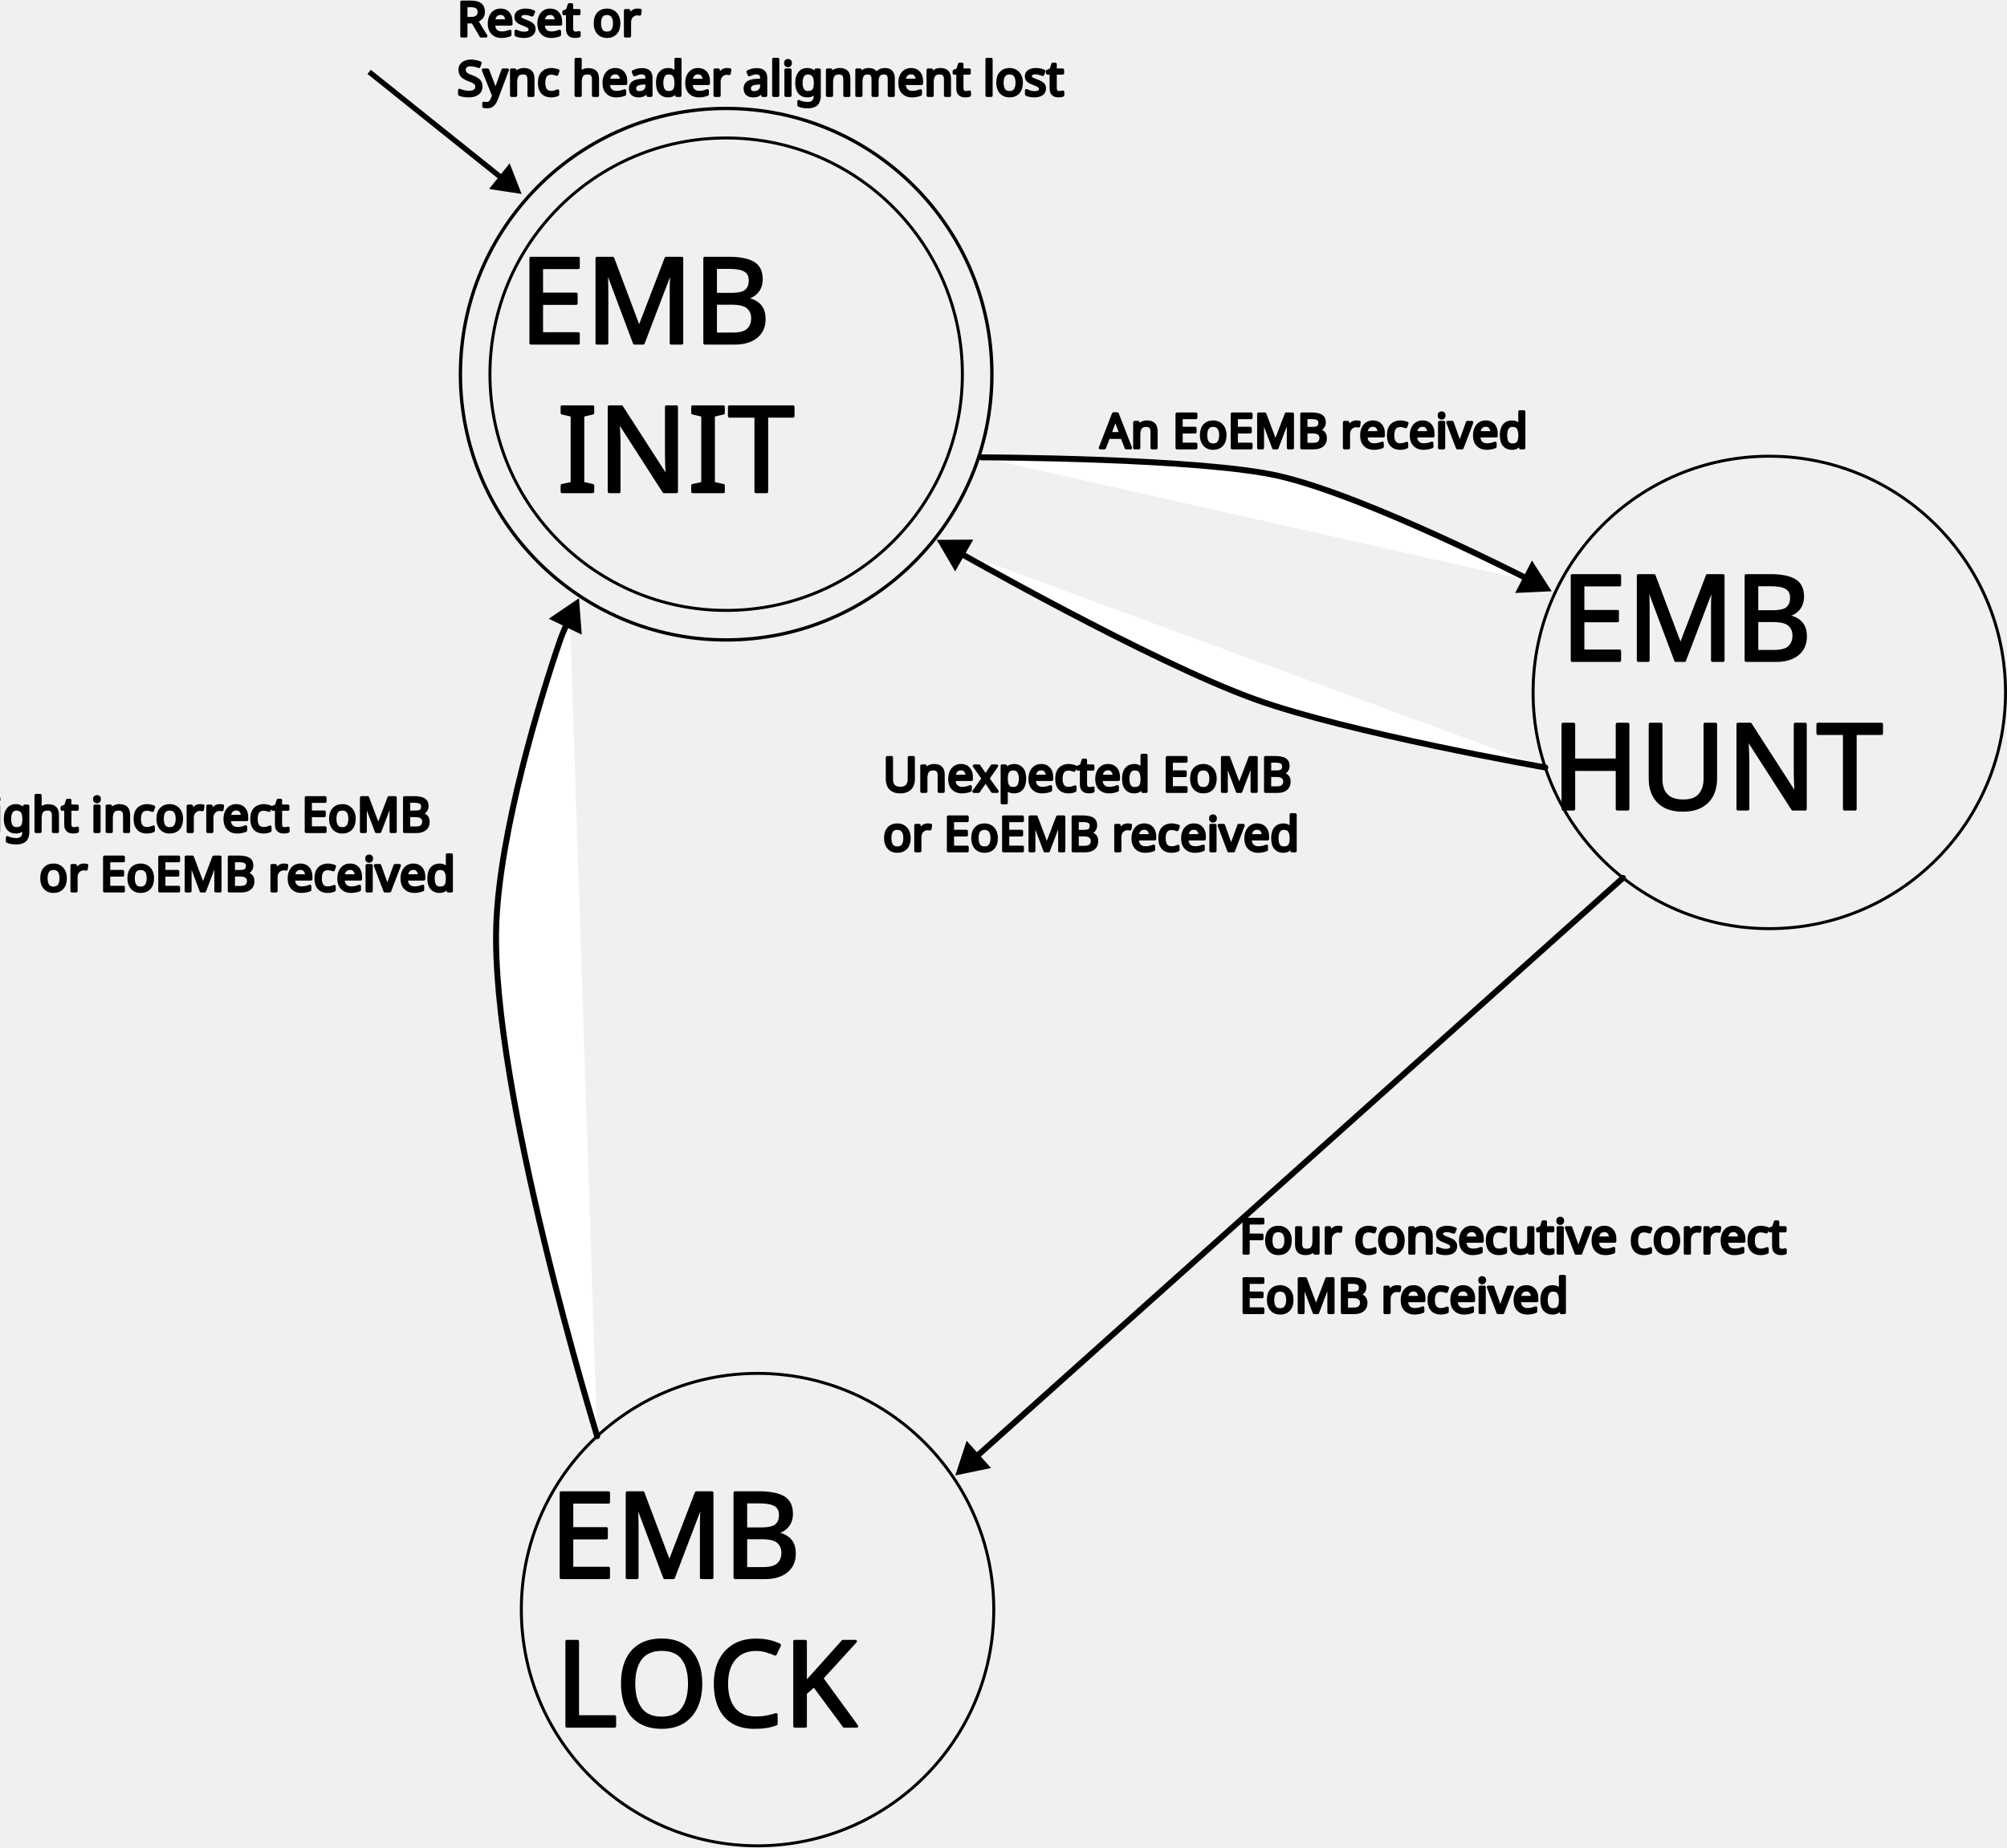
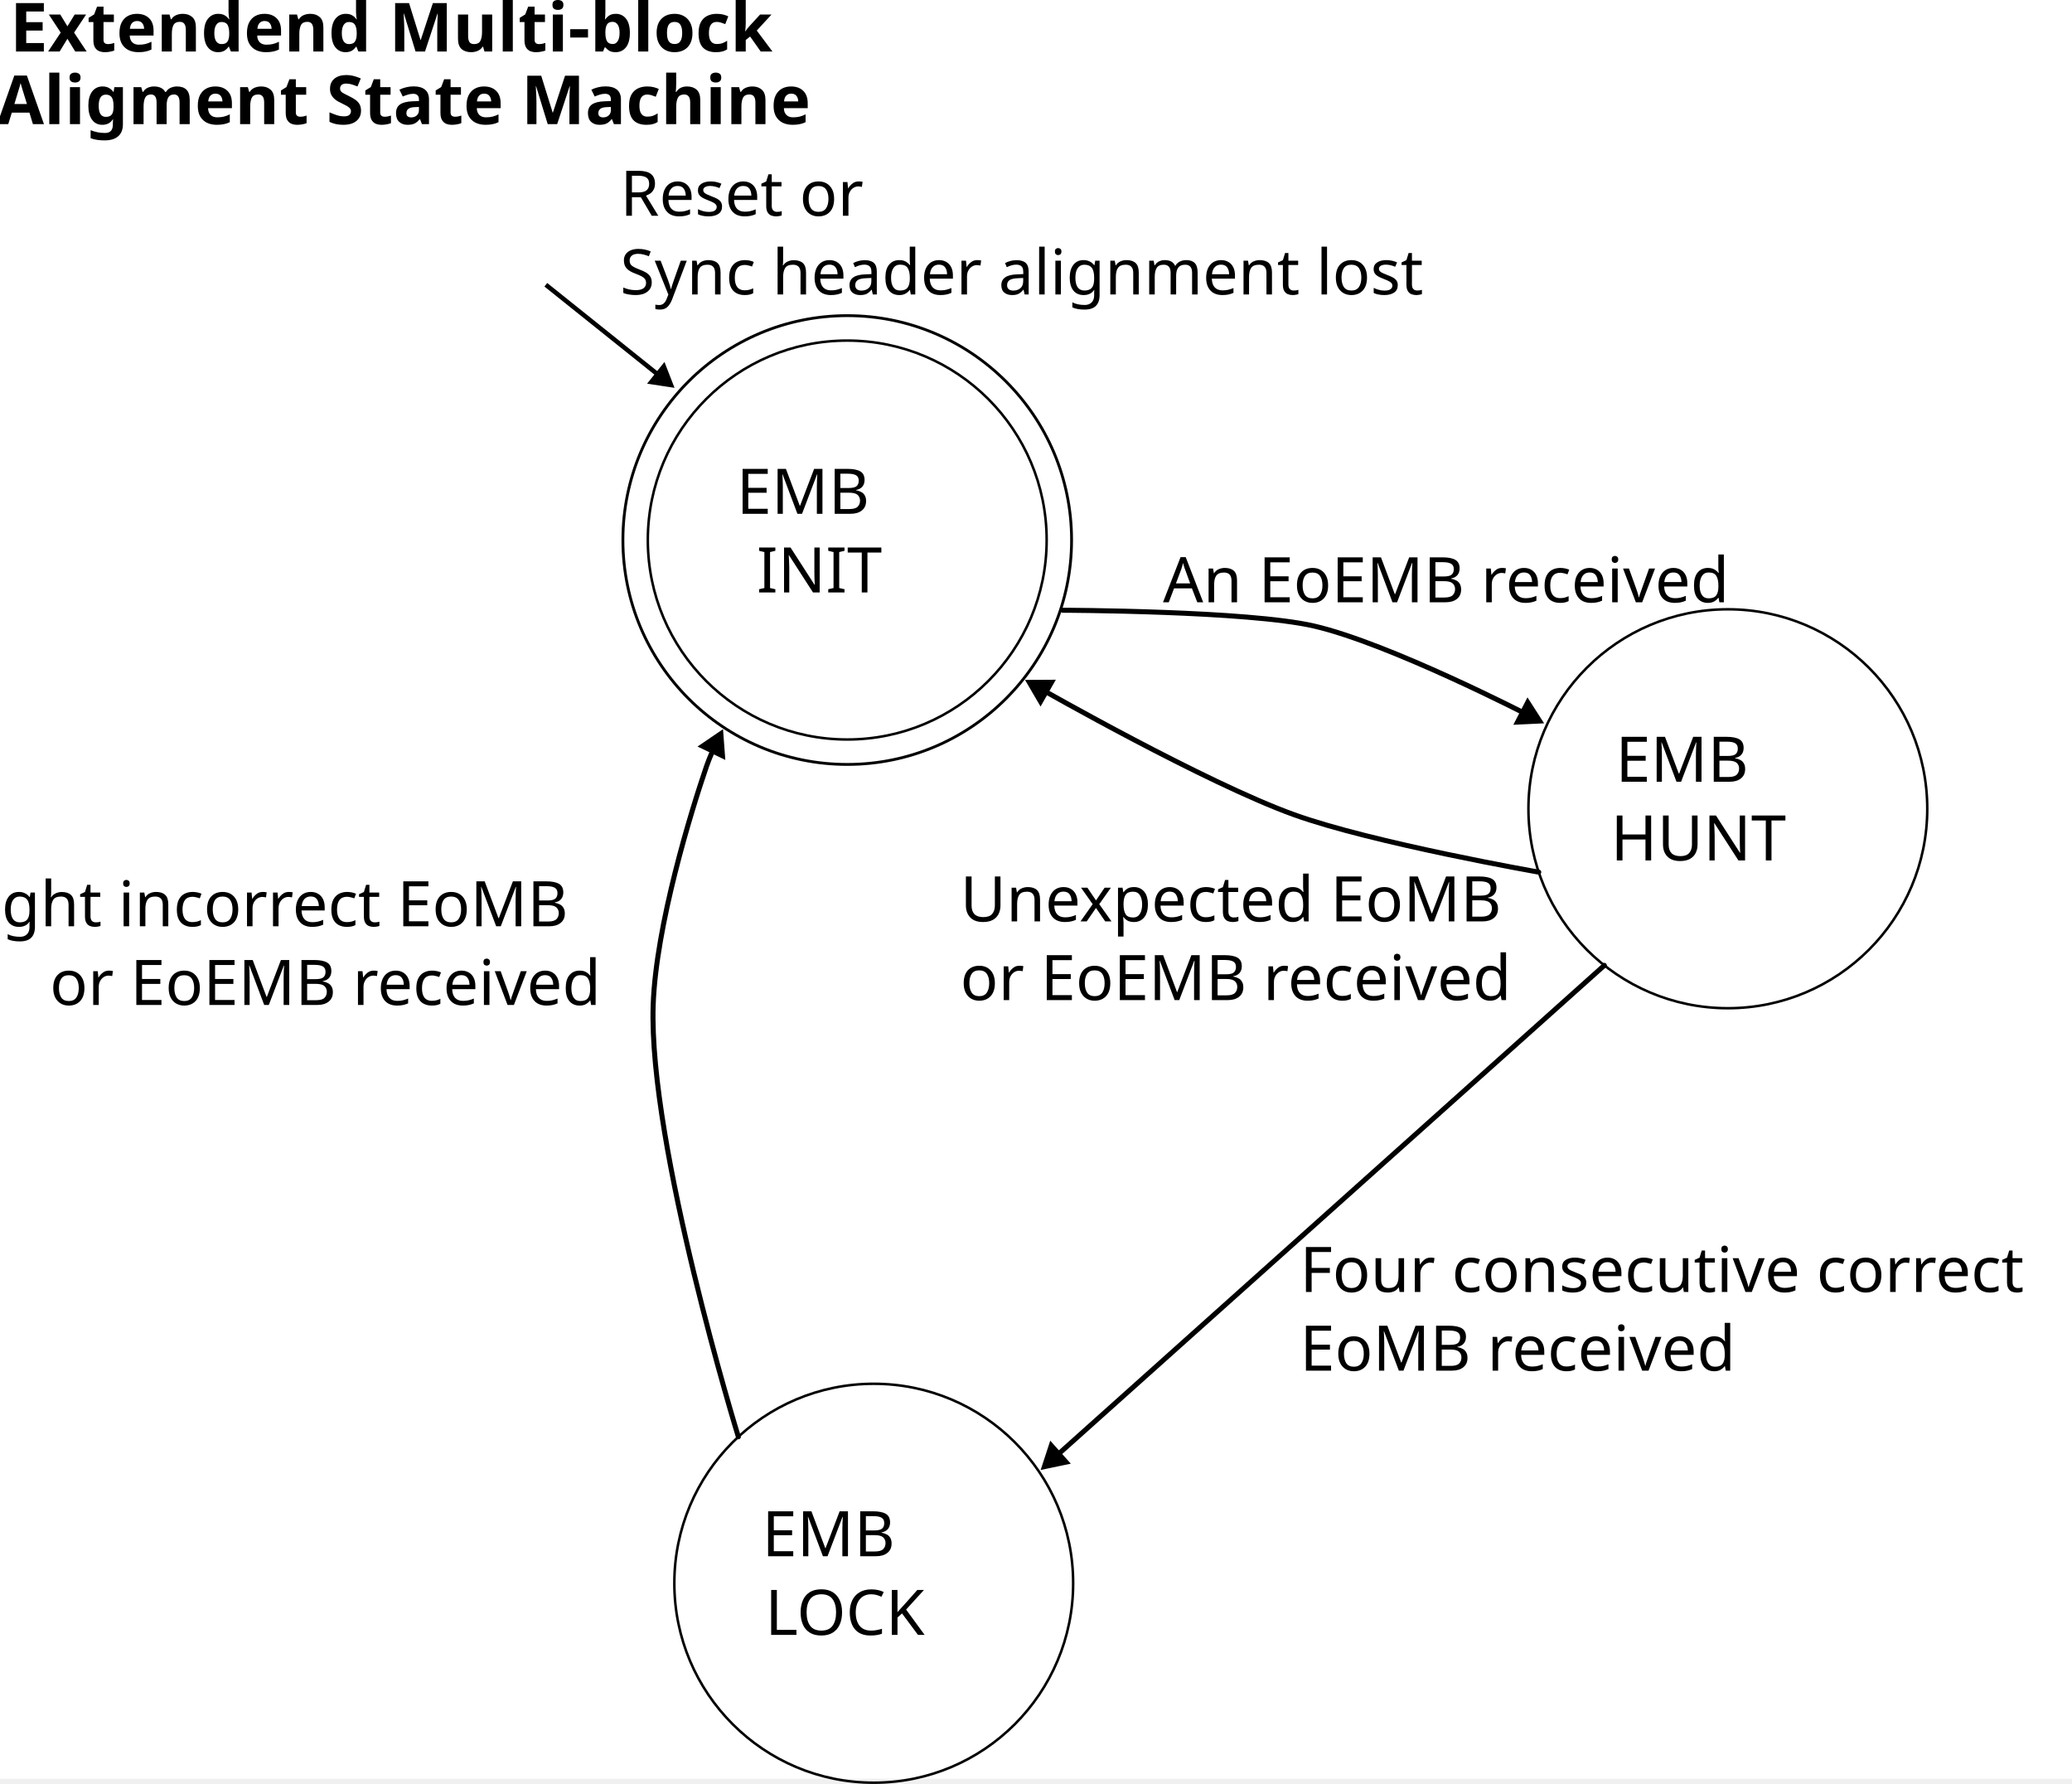
- <svg xmlns="http://www.w3.org/2000/svg" contentStyleType="text/css" height="322.158" preserveAspectRatio="none" version="1.1" viewBox="0 0 350 322.158" width="350" zoomAndPan="magnify" id="svg16">
+ <svg xmlns="http://www.w3.org/2000/svg" contentStyleType="text/css" height="368.433" preserveAspectRatio="none" version="1.1" viewBox="0 0 428.023 368.433" width="428.023" zoomAndPan="magnify" id="svg16">
  <defs id="defs1">
    <marker style="overflow:visible" id="marker27" refX="0" refY="0" orient="auto-start-reverse" markerWidth="1" markerHeight="1" viewBox="0 0 1 1" preserveAspectRatio="xMidYMid">
      <path transform="scale(0.5)" style="fill:context-stroke;fill-rule:evenodd;stroke:context-stroke;stroke-width:1pt" d="M 5.77,0 -2.88,5 V -5 Z" id="path27" />
    </marker>
  </defs>
-   <circle style="fill:none;stroke:#000000;stroke-width:0.519;stroke-linejoin:round;stroke-dasharray:none" id="path16" cx="126.635" cy="65.257" r="41.194" />
-   <g id="g17" transform="matrix(1.036337,0,0,1.036337,16.11887,6.190669)">
+   <rect style="fill:#ffffff;stroke-width:1.344;stroke-linejoin:round" id="rect1" width="429.939" height="367.359" x="0" y="0" />
+   <circle style="fill:none;stroke:#000000;stroke-width:0.519;stroke-linejoin:round;stroke-dasharray:none" id="path16" cx="175.018" cy="111.531" r="41.194" />
+   <g id="g17" transform="matrix(1.036337,0,0,1.036337,64.50262,52.46527)">
    <circle style="fill:none;stroke:#000000;stroke-width:0.564;stroke-linejoin:round;stroke-dasharray:none" id="path16-2" cx="106.641" cy="56.995" r="44.718" />
  </g>
-   <text xml:space="preserve" style="font-size:20.727px;font-family:sans-serif;-inkscape-font-specification:sans-serif;text-align:center;letter-spacing:0px;word-spacing:0px;text-anchor:middle;fill:none;stroke:#000000;stroke-width:0.518;stroke-linejoin:round;stroke-dasharray:none" x="125.941" y="59.837" id="text16">
-     <tspan id="tspan16" x="125.941" y="59.837" style="font-size:20.727px;letter-spacing:0px;fill:#000000;fill-opacity:1;stroke-width:0.518">EMB</tspan>
-     <tspan x="125.941" y="85.746" style="font-size:20.727px;letter-spacing:0px;fill:#000000;fill-opacity:1;stroke-width:0.518" id="tspan1">INIT</tspan>
+   <text xml:space="preserve" style="font-style:normal;font-variant:normal;font-weight:normal;font-stretch:normal;font-size:13px;font-family:sans-serif;-inkscape-font-specification:'sans-serif, ';font-variant-ligatures:normal;font-variant-caps:normal;font-variant-numeric:normal;font-variant-east-asian:normal;text-align:center;letter-spacing:0px;word-spacing:0px;text-anchor:middle;fill:none;stroke:none;stroke-width:0.518;stroke-linejoin:round;stroke-dasharray:none" x="174.325" y="106.112" id="text16">
+     <tspan id="tspan16" x="174.325" y="106.112" style="font-style:normal;font-variant:normal;font-weight:normal;font-stretch:normal;font-size:13px;font-family:sans-serif;-inkscape-font-specification:'sans-serif, ';font-variant-ligatures:normal;font-variant-caps:normal;font-variant-numeric:normal;font-variant-east-asian:normal;letter-spacing:0px;fill:#000000;fill-opacity:1;stroke:none;stroke-width:0.518">EMB</tspan>
+     <tspan x="174.325" y="122.362" style="font-style:normal;font-variant:normal;font-weight:normal;font-stretch:normal;font-size:13px;font-family:sans-serif;-inkscape-font-specification:'sans-serif, ';font-variant-ligatures:normal;font-variant-caps:normal;font-variant-numeric:normal;font-variant-east-asian:normal;letter-spacing:0px;fill:#000000;fill-opacity:1;stroke:none;stroke-width:0.518" id="tspan1">INIT</tspan>
  </text>
-   <text xml:space="preserve" style="font-size:8.291px;font-family:sans-serif;-inkscape-font-specification:sans-serif;text-align:start;letter-spacing:0px;word-spacing:0px;text-anchor:start;fill:none;stroke:#000000;stroke-width:0.518;stroke-linejoin:round;stroke-dasharray:none" x="79.716" y="6.287" id="text16-4-1-2">
-     <tspan x="79.716" y="6.287" style="font-size:8.291px;text-align:start;letter-spacing:0px;text-anchor:start;fill:#000000;fill-opacity:1;stroke-width:0.518" id="tspan27-3">Reset or</tspan>
-     <tspan x="79.716" y="16.65" style="font-size:8.291px;text-align:start;letter-spacing:0px;text-anchor:start;fill:#000000;fill-opacity:1;stroke-width:0.518" id="tspan3">Sync header alignment lost</tspan>
+   <text xml:space="preserve" style="font-style:normal;font-variant:normal;font-weight:normal;font-stretch:normal;font-size:13px;font-family:sans-serif;-inkscape-font-specification:'sans-serif, ';font-variant-ligatures:normal;font-variant-caps:normal;font-variant-numeric:normal;font-variant-east-asian:normal;text-align:start;letter-spacing:0px;word-spacing:0px;text-anchor:start;fill:none;stroke:none;stroke-width:0.518;stroke-linejoin:round;stroke-dasharray:none" x="128.1" y="44.561" id="text16-4-1-2">
+     <tspan x="128.1" y="44.561" style="font-style:normal;font-variant:normal;font-weight:normal;font-stretch:normal;font-size:13px;font-family:sans-serif;-inkscape-font-specification:'sans-serif, ';font-variant-ligatures:normal;font-variant-caps:normal;font-variant-numeric:normal;font-variant-east-asian:normal;text-align:start;letter-spacing:0px;text-anchor:start;fill:#000000;fill-opacity:1;stroke:none;stroke-width:0.518" id="tspan27-3">Reset or</tspan>
+     <tspan x="128.1" y="60.811" style="font-style:normal;font-variant:normal;font-weight:normal;font-stretch:normal;font-size:13px;font-family:sans-serif;-inkscape-font-specification:'sans-serif, ';font-variant-ligatures:normal;font-variant-caps:normal;font-variant-numeric:normal;font-variant-east-asian:normal;text-align:start;letter-spacing:0px;text-anchor:start;fill:#000000;fill-opacity:1;stroke:none;stroke-width:0.518" id="tspan3">Sync header alignment lost</tspan>
  </text>
-   <path style="fill:#000000;fill-opacity:1;stroke:#000000;stroke-width:0.933;stroke-linejoin:round;stroke-dasharray:none;marker-end:url(#marker27)" d="M 64.372,12.537 88.375,31.752" id="path26" />
-   <text xml:space="preserve" style="font-size:8.291px;font-family:sans-serif;-inkscape-font-specification:sans-serif;text-align:start;letter-spacing:0px;word-spacing:0px;text-anchor:start;fill:none;stroke:#000000;stroke-width:0.518;stroke-linejoin:round;stroke-dasharray:none" x="191.867" y="78.109" id="text16-4-1-5-2">
-     <tspan x="191.867" y="78.109" style="font-size:8.291px;text-align:start;letter-spacing:0px;text-anchor:start;fill:#000000;fill-opacity:1;stroke-width:0.518" id="tspan4">An EoEMB received</tspan>
+   <path style="fill:#000000;fill-opacity:1;stroke:#000000;stroke-width:0.933;stroke-linejoin:round;stroke-dasharray:none;marker-end:url(#marker27)" d="m 112.755,58.812 24.003,19.215" id="path26" />
+   <text xml:space="preserve" style="font-style:normal;font-variant:normal;font-weight:normal;font-stretch:normal;font-size:13px;font-family:sans-serif;-inkscape-font-specification:'sans-serif, ';font-variant-ligatures:normal;font-variant-caps:normal;font-variant-numeric:normal;font-variant-east-asian:normal;text-align:start;letter-spacing:0px;word-spacing:0px;text-anchor:start;fill:none;stroke:none;stroke-width:0.518;stroke-linejoin:round;stroke-dasharray:none" x="240.25" y="124.384" id="text16-4-1-5-2">
+     <tspan x="240.25" y="124.384" style="font-style:normal;font-variant:normal;font-weight:normal;font-stretch:normal;font-size:13px;font-family:sans-serif;-inkscape-font-specification:'sans-serif, ';font-variant-ligatures:normal;font-variant-caps:normal;font-variant-numeric:normal;font-variant-east-asian:normal;text-align:start;letter-spacing:0px;text-anchor:start;fill:#000000;fill-opacity:1;stroke:none;stroke-width:0.518" id="tspan4">An EoEMB received</tspan>
  </text>
-   <text xml:space="preserve" style="font-size:8.291px;font-family:sans-serif;-inkscape-font-specification:sans-serif;text-align:start;letter-spacing:0px;word-spacing:0px;text-anchor:start;fill:none;stroke:#000000;stroke-width:0.518;stroke-linejoin:round;stroke-dasharray:none" x="216.129" y="218.549" id="text16-4-1-5-3">
-     <tspan x="216.129" y="218.549" style="font-size:8.291px;text-align:start;letter-spacing:0px;text-anchor:start;fill:#000000;fill-opacity:1;stroke-width:0.518" id="tspan7">Four consecutive correct</tspan>
-     <tspan x="216.129" y="228.913" style="font-size:8.291px;text-align:start;letter-spacing:0px;text-anchor:start;fill:#000000;fill-opacity:1;stroke-width:0.518" id="tspan11">EoMB received</tspan>
+   <text xml:space="preserve" style="font-style:normal;font-variant:normal;font-weight:normal;font-stretch:normal;font-size:13px;font-family:sans-serif;-inkscape-font-specification:'sans-serif, ';font-variant-ligatures:normal;font-variant-caps:normal;font-variant-numeric:normal;font-variant-east-asian:normal;text-align:start;letter-spacing:0px;word-spacing:0px;text-anchor:start;fill:none;stroke:none;stroke-width:0.518;stroke-linejoin:round;stroke-dasharray:none" x="268.513" y="266.824" id="text16-4-1-5-3">
+     <tspan x="268.513" y="266.824" style="font-style:normal;font-variant:normal;font-weight:normal;font-stretch:normal;font-size:13px;font-family:sans-serif;-inkscape-font-specification:'sans-serif, ';font-variant-ligatures:normal;font-variant-caps:normal;font-variant-numeric:normal;font-variant-east-asian:normal;text-align:start;letter-spacing:0px;text-anchor:start;fill:#000000;fill-opacity:1;stroke:none;stroke-width:0.518" id="tspan7">Four consecutive correct</tspan>
+     <tspan x="268.513" y="283.074" style="font-style:normal;font-variant:normal;font-weight:normal;font-stretch:normal;font-size:13px;font-family:sans-serif;-inkscape-font-specification:'sans-serif, ';font-variant-ligatures:normal;font-variant-caps:normal;font-variant-numeric:normal;font-variant-east-asian:normal;text-align:start;letter-spacing:0px;text-anchor:start;fill:#000000;fill-opacity:1;stroke:none;stroke-width:0.518" id="tspan11">EoMB received</tspan>
  </text>
-   <path style="fill:#ffffff;stroke:#000000;stroke-width:1.036;stroke-linecap:round;stroke-linejoin:round;stroke-dasharray:none;marker-start:url(#marker27)" d="m 267.324,101.423 c 0,0 -28.691,-14.809 -44.256,-18.405 -13.705,-3.166 -51.919,-3.26 -51.919,-3.26" id="path7" />
-   <path style="fill:#ffffff;stroke:#000000;stroke-width:1.036;stroke-linecap:round;stroke-linejoin:round;stroke-dasharray:none;marker-start:url(#marker27)" d="m 99.376,107.635 c 0,0 -1.115,2.314 -1.781,4.257 -3.226,9.401 -10.49,33.01 -11.05,49.431 -0.984,28.882 17.596,89.138 17.596,89.138" id="path8" />
-   <text xml:space="preserve" style="font-size:8.291px;font-family:sans-serif;-inkscape-font-specification:sans-serif;text-align:start;letter-spacing:0px;word-spacing:0px;text-anchor:start;fill:none;stroke:#000000;stroke-width:0.518;stroke-linejoin:round;stroke-dasharray:none" x="85.895" y="145.024" id="text16-4-1-5">
-     <tspan x="85.895" y="145.024" style="font-size:8.291px;text-align:end;letter-spacing:0px;text-anchor:end;fill:#000000;fill-opacity:1;stroke-width:0.518" id="tspan6">Eight incorrect EoMB</tspan>
-     <tspan x="85.895" y="155.388" style="font-size:8.291px;text-align:end;letter-spacing:0px;text-anchor:end;fill:#000000;fill-opacity:1;stroke-width:0.518" id="tspan5">or EoEMB received</tspan>
+   <path style="fill:#ffffff;stroke:#000000;stroke-width:1.036;stroke-linecap:round;stroke-linejoin:round;stroke-dasharray:none;marker-start:url(#marker27)" d="m 315.708,147.698 c 0,0 -28.691,-14.809 -44.256,-18.405 -13.705,-3.166 -51.919,-3.26 -51.919,-3.26" id="path7" />
+   <path style="fill:#ffffff;stroke:#000000;stroke-width:1.036;stroke-linecap:round;stroke-linejoin:round;stroke-dasharray:none;marker-start:url(#marker27)" d="m 147.76,153.91 c 0,0 -1.115,2.314 -1.781,4.257 -3.226,9.401 -10.49,33.01 -11.05,49.431 -0.984,28.882 17.596,89.138 17.596,89.138" id="path8" />
+   <text xml:space="preserve" style="font-style:normal;font-variant:normal;font-weight:normal;font-stretch:normal;font-size:13px;font-family:sans-serif;-inkscape-font-specification:'sans-serif, ';font-variant-ligatures:normal;font-variant-caps:normal;font-variant-numeric:normal;font-variant-east-asian:normal;text-align:start;letter-spacing:0px;word-spacing:0px;text-anchor:start;fill:none;stroke:none;stroke-width:0.518;stroke-linejoin:round;stroke-dasharray:none" x="134.278" y="191.299" id="text16-4-1-5">
+     <tspan x="134.278" y="191.299" style="font-style:normal;font-variant:normal;font-weight:normal;font-stretch:normal;font-size:13px;font-family:sans-serif;-inkscape-font-specification:'sans-serif, ';font-variant-ligatures:normal;font-variant-caps:normal;font-variant-numeric:normal;font-variant-east-asian:normal;text-align:end;letter-spacing:0px;text-anchor:end;fill:#000000;fill-opacity:1;stroke:none;stroke-width:0.518" id="tspan6">Eight incorrect EoMB</tspan>
+     <tspan x="134.278" y="207.549" style="font-style:normal;font-variant:normal;font-weight:normal;font-stretch:normal;font-size:13px;font-family:sans-serif;-inkscape-font-specification:'sans-serif, ';font-variant-ligatures:normal;font-variant-caps:normal;font-variant-numeric:normal;font-variant-east-asian:normal;text-align:end;letter-spacing:0px;text-anchor:end;fill:#000000;fill-opacity:1;stroke:none;stroke-width:0.518" id="tspan5">or EoEMB received</tspan>
  </text>
-   <text xml:space="preserve" style="font-size:8.291px;font-family:sans-serif;-inkscape-font-specification:sans-serif;text-align:start;letter-spacing:0px;word-spacing:0px;text-anchor:start;fill:none;stroke:#000000;stroke-width:0.518;stroke-linejoin:round;stroke-dasharray:none" x="153.978" y="138.022" id="text16-4-1-5-2-5">
-     <tspan x="153.978" y="138.022" style="font-size:8.291px;text-align:start;letter-spacing:0px;text-anchor:start;fill:#000000;fill-opacity:1;stroke-width:0.518" id="tspan4-4">Unexpected EoMB</tspan>
-     <tspan x="153.978" y="148.386" style="font-size:8.291px;text-align:start;letter-spacing:0px;text-anchor:start;fill:#000000;fill-opacity:1;stroke-width:0.518" id="tspan9">or EoEMB received</tspan>
+   <text xml:space="preserve" style="font-style:normal;font-variant:normal;font-weight:normal;font-stretch:normal;font-size:13px;font-family:sans-serif;-inkscape-font-specification:'sans-serif, ';font-variant-ligatures:normal;font-variant-caps:normal;font-variant-numeric:normal;font-variant-east-asian:normal;text-align:start;letter-spacing:0px;word-spacing:0px;text-anchor:start;fill:none;stroke:none;stroke-width:0.518;stroke-linejoin:round;stroke-dasharray:none" x="198.361" y="190.297" id="text16-4-1-5-2-5">
+     <tspan x="198.361" y="190.297" style="font-style:normal;font-variant:normal;font-weight:normal;font-stretch:normal;font-size:13px;font-family:sans-serif;-inkscape-font-specification:'sans-serif, ';font-variant-ligatures:normal;font-variant-caps:normal;font-variant-numeric:normal;font-variant-east-asian:normal;text-align:start;letter-spacing:0px;text-anchor:start;fill:#000000;fill-opacity:1;stroke:none;stroke-width:0.518" id="tspan4-4">Unexpected EoMB</tspan>
+     <tspan x="198.361" y="206.547" style="font-style:normal;font-variant:normal;font-weight:normal;font-stretch:normal;font-size:13px;font-family:sans-serif;-inkscape-font-specification:'sans-serif, ';font-variant-ligatures:normal;font-variant-caps:normal;font-variant-numeric:normal;font-variant-east-asian:normal;text-align:start;letter-spacing:0px;text-anchor:start;fill:#000000;fill-opacity:1;stroke:none;stroke-width:0.518" id="tspan9">or EoEMB received</tspan>
  </text>
-   <path style="fill:#ffffff;stroke:#000000;stroke-width:1.036;stroke-linecap:round;stroke-linejoin:round;stroke-dasharray:none;marker-end:url(#marker27)" d="M 283.034,153.099 169.328,254.862" id="path10" />
-   <circle style="fill:none;stroke:#000000;stroke-width:0.519;stroke-linejoin:round;stroke-dasharray:none" id="path16-3" cx="132.11" cy="280.705" r="41.194" />
-   <text xml:space="preserve" style="font-size:20.727px;font-family:sans-serif;-inkscape-font-specification:sans-serif;text-align:center;letter-spacing:0px;word-spacing:0px;text-anchor:middle;fill:none;stroke:#000000;stroke-width:0.518;stroke-linejoin:round;stroke-dasharray:none" x="131.209" y="275.129" id="text16-8">
-     <tspan x="131.209" y="275.129" style="font-size:20.727px;letter-spacing:0px;fill:#000000;fill-opacity:1;stroke-width:0.518" id="tspan2">EMB</tspan>
-     <tspan x="131.209" y="301.037" style="font-size:20.727px;letter-spacing:0px;fill:#000000;fill-opacity:1;stroke-width:0.518" id="tspan12">LOCK</tspan>
+   <path style="fill:#ffffff;stroke:#000000;stroke-width:1.036;stroke-linecap:round;stroke-linejoin:round;stroke-dasharray:none;marker-end:url(#marker27)" d="M 331.418,199.373 217.712,301.136" id="path10" />
+   <circle style="fill:none;stroke:#000000;stroke-width:0.519;stroke-linejoin:round;stroke-dasharray:none" id="path16-3" cx="180.494" cy="326.98" r="41.194" />
+   <text xml:space="preserve" style="font-style:normal;font-variant:normal;font-weight:normal;font-stretch:normal;font-size:13px;font-family:sans-serif;-inkscape-font-specification:'sans-serif, ';font-variant-ligatures:normal;font-variant-caps:normal;font-variant-numeric:normal;font-variant-east-asian:normal;text-align:center;letter-spacing:0px;word-spacing:0px;text-anchor:middle;fill:none;stroke:none;stroke-width:0.518;stroke-linejoin:round;stroke-dasharray:none" x="179.593" y="321.403" id="text16-8">
+     <tspan x="179.593" y="321.403" style="font-style:normal;font-variant:normal;font-weight:normal;font-stretch:normal;font-size:13px;font-family:sans-serif;-inkscape-font-specification:'sans-serif, ';font-variant-ligatures:normal;font-variant-caps:normal;font-variant-numeric:normal;font-variant-east-asian:normal;letter-spacing:0px;fill:#000000;fill-opacity:1;stroke:none;stroke-width:0.518" id="tspan2">EMB</tspan>
+     <tspan x="179.593" y="337.653" style="font-style:normal;font-variant:normal;font-weight:normal;font-stretch:normal;font-size:13px;font-family:sans-serif;-inkscape-font-specification:'sans-serif, ';font-variant-ligatures:normal;font-variant-caps:normal;font-variant-numeric:normal;font-variant-east-asian:normal;letter-spacing:0px;fill:#000000;fill-opacity:1;stroke:none;stroke-width:0.518" id="tspan12">LOCK</tspan>
  </text>
-   <circle style="fill:none;stroke:#000000;stroke-width:0.519;stroke-linejoin:round;stroke-dasharray:none" id="path16-9" cx="308.547" cy="120.756" r="41.194" />
-   <text xml:space="preserve" style="font-size:20.727px;font-family:sans-serif;-inkscape-font-specification:sans-serif;text-align:center;letter-spacing:0px;word-spacing:0px;text-anchor:middle;fill:none;stroke:#000000;stroke-width:0.518;stroke-linejoin:round;stroke-dasharray:none" x="307.535" y="115.179" id="text16-0">
-     <tspan id="tspan16-8" x="307.535" y="115.179" style="font-size:20.727px;letter-spacing:0px;fill:#000000;fill-opacity:1;stroke-width:0.518">EMB</tspan>
-     <tspan x="307.535" y="141.088" style="font-size:20.727px;letter-spacing:0px;fill:#000000;fill-opacity:1;stroke-width:0.518" id="tspan13">HUNT</tspan>
+   <circle style="fill:none;stroke:#000000;stroke-width:0.519;stroke-linejoin:round;stroke-dasharray:none" id="path16-9" cx="356.93" cy="167.03" r="41.194" />
+   <text xml:space="preserve" style="font-style:normal;font-variant:normal;font-weight:normal;font-stretch:normal;font-size:13px;font-family:sans-serif;-inkscape-font-specification:'sans-serif, ';font-variant-ligatures:normal;font-variant-caps:normal;font-variant-numeric:normal;font-variant-east-asian:normal;text-align:center;letter-spacing:0px;word-spacing:0px;text-anchor:middle;fill:none;stroke:none;stroke-width:0.518;stroke-linejoin:round;stroke-dasharray:none" x="355.918" y="161.454" id="text16-0">
+     <tspan id="tspan16-8" x="355.918" y="161.454" style="font-style:normal;font-variant:normal;font-weight:normal;font-stretch:normal;font-size:13px;font-family:sans-serif;-inkscape-font-specification:'sans-serif, ';font-variant-ligatures:normal;font-variant-caps:normal;font-variant-numeric:normal;font-variant-east-asian:normal;letter-spacing:0px;fill:#000000;fill-opacity:1;stroke:none;stroke-width:0.518">EMB</tspan>
+     <tspan x="355.918" y="177.704" style="font-style:normal;font-variant:normal;font-weight:normal;font-stretch:normal;font-size:13px;font-family:sans-serif;-inkscape-font-specification:'sans-serif, ';font-variant-ligatures:normal;font-variant-caps:normal;font-variant-numeric:normal;font-variant-east-asian:normal;letter-spacing:0px;fill:#000000;fill-opacity:1;stroke:none;stroke-width:0.518" id="tspan13">HUNT</tspan>
  </text>
-   <path style="fill:#ffffff;stroke:#000000;stroke-width:1.036;stroke-linecap:round;stroke-linejoin:round;marker-end:url(#marker27)" d="m 269.487,133.843 c 0,0 -34.279,-6.002 -50.569,-11.87 -18.336,-6.605 -52.366,-26.007 -52.366,-26.007" id="path9" />
+   <path style="fill:#ffffff;stroke:#000000;stroke-width:1.036;stroke-linecap:round;stroke-linejoin:round;marker-end:url(#marker27)" d="m 317.871,180.118 c 0,0 -34.279,-6.002 -50.569,-11.87 -18.336,-6.605 -52.366,-26.007 -52.366,-26.007" id="path9" />
+   <text xml:space="preserve" style="font-style:normal;font-variant:normal;font-weight:normal;font-stretch:normal;font-size:14px;font-family:sans-serif;-inkscape-font-specification:'sans-serif, Normal';font-variant-ligatures:normal;font-variant-caps:normal;font-variant-numeric:normal;font-variant-east-asian:normal;text-align:center;letter-spacing:0px;word-spacing:0px;text-anchor:middle;fill:none;stroke:none;stroke-width:0.416;stroke-linejoin:round;stroke-dasharray:none" x="98" y="10.637" id="text16-06-1">
+     <tspan id="tspan17" x="98" y="10.637">
+       <tspan id="tspan16-7-9" x="98" y="10.637" style="font-style:normal;font-variant:normal;font-weight:bold;font-stretch:normal;font-size:14px;font-family:Sans;-inkscape-font-specification:'Sans, Bold';font-variant-ligatures:normal;font-variant-caps:normal;font-variant-numeric:normal;font-variant-east-asian:normal;letter-spacing:0px;word-spacing:0px;fill:#000000;fill-opacity:1;stroke:none;stroke-width:0.416" dx="1">Extendend Multi-block</tspan>
+     </tspan>
+     <tspan id="tspan18" x="98" y="10.637">
+       <tspan x="98" y="10.637" style="font-style:normal;font-variant:normal;font-weight:bold;font-stretch:normal;font-size:14px;font-family:Sans;-inkscape-font-specification:'Sans, Bold';font-variant-ligatures:normal;font-variant-caps:normal;font-variant-numeric:normal;font-variant-east-asian:normal;letter-spacing:0px;word-spacing:0px;fill:#000000;fill-opacity:1;stroke:none;stroke-width:0.416" id="tspan19" dx="0" dy="15">Aligment State Machine</tspan>
+     </tspan>
+   </text>
</svg>
